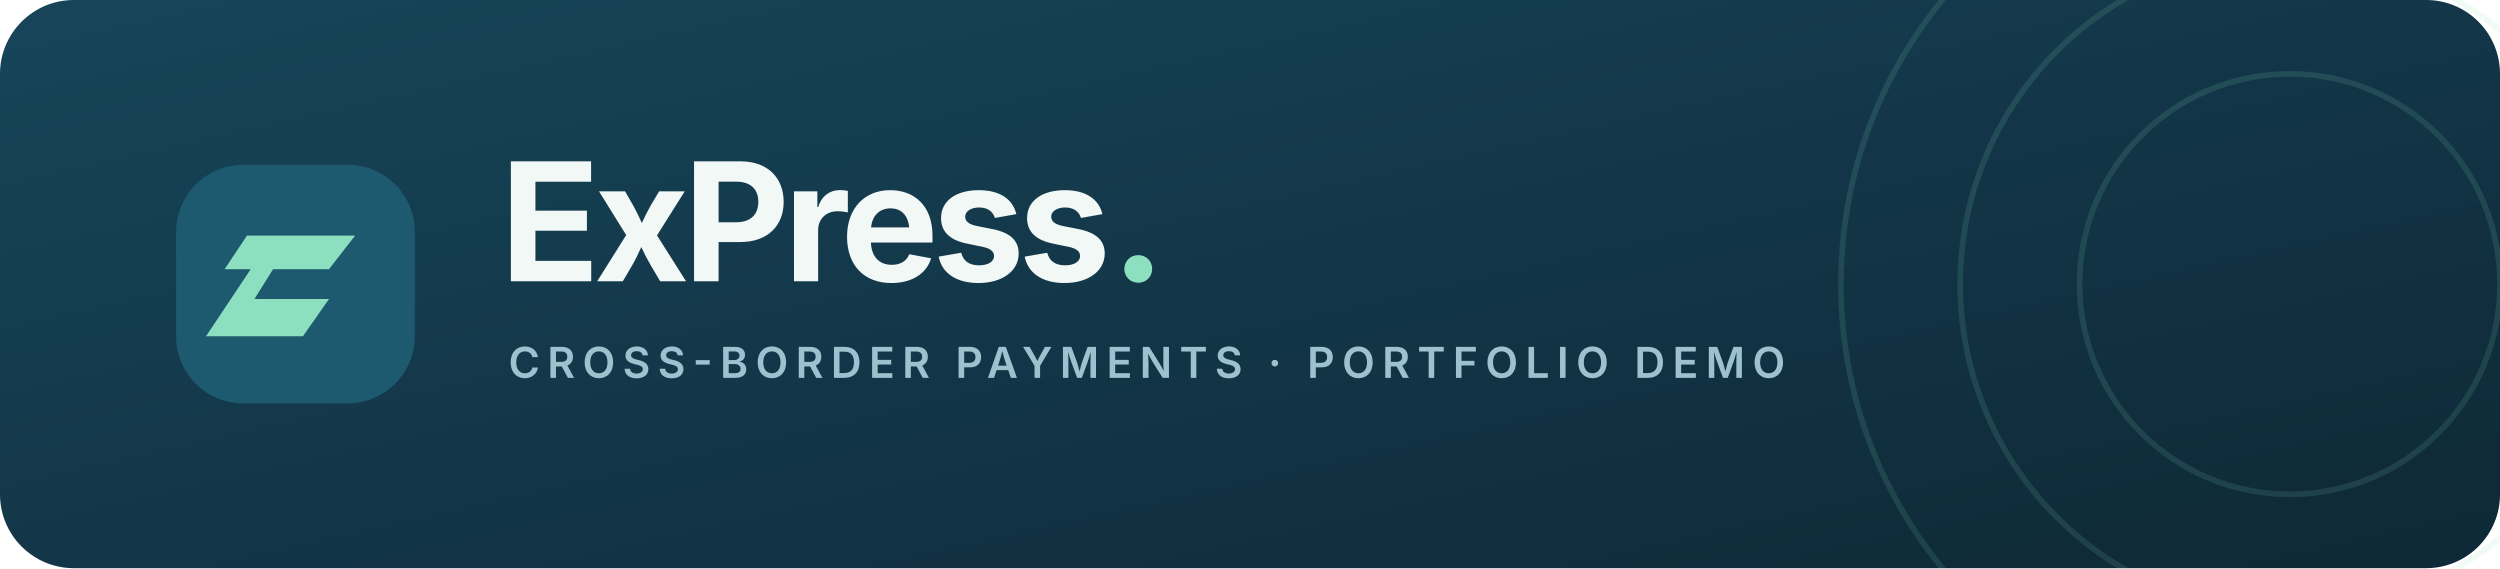
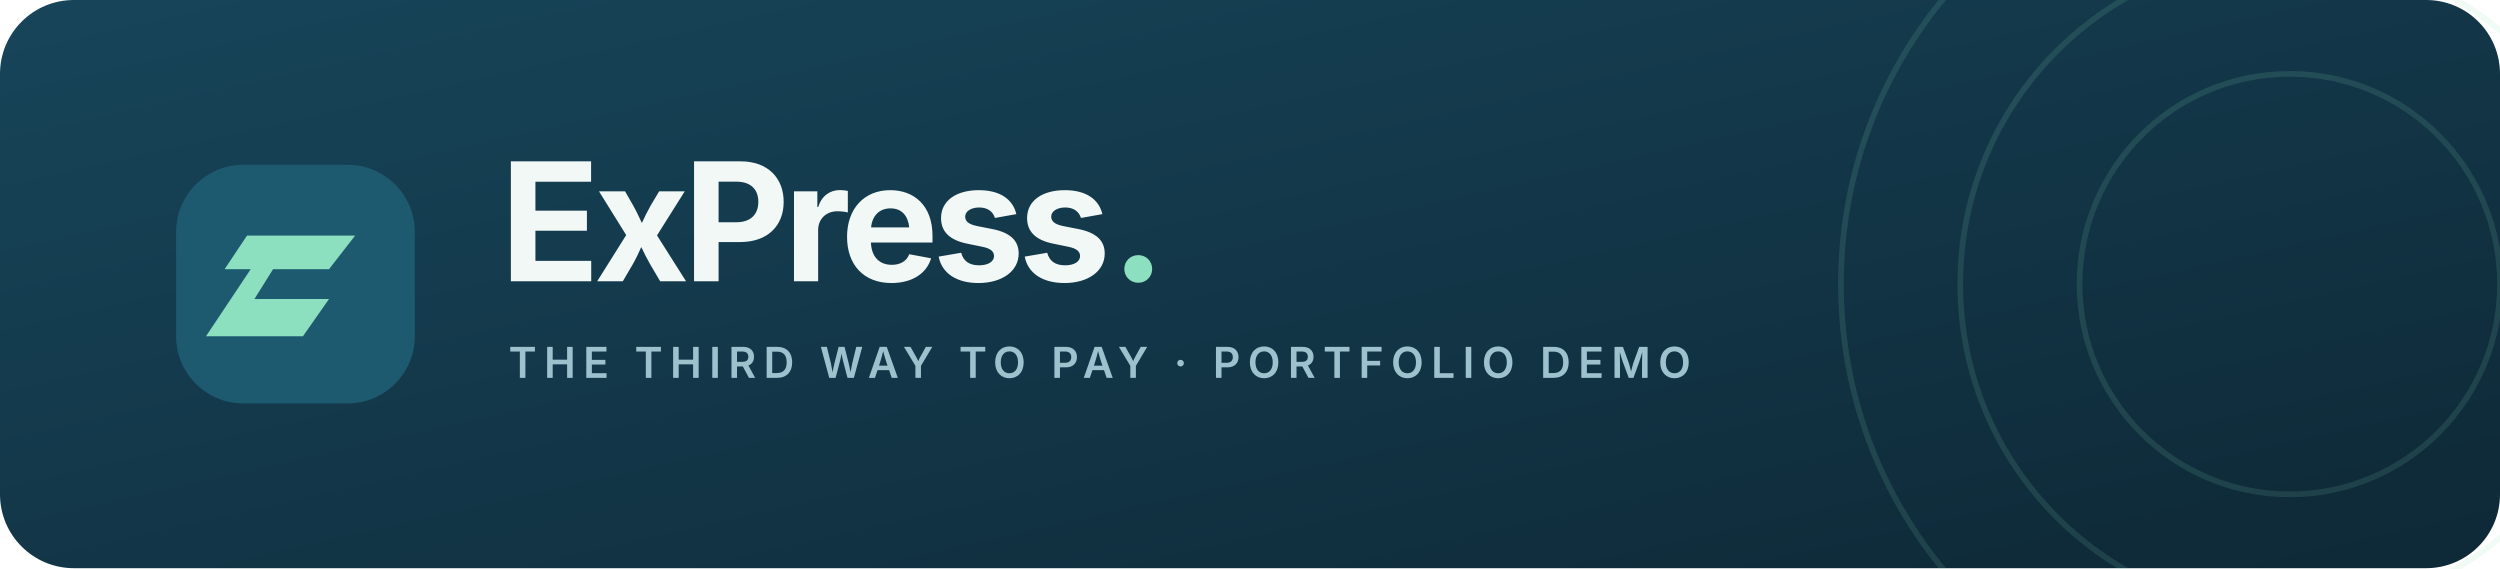
<svg xmlns="http://www.w3.org/2000/svg" viewBox="0 0 880 200" width="880" height="200" role="img" aria-label="ExPress">
  <defs>
    <linearGradient id="sky" x1="0" y1="0" x2="1" y2="1">
      <stop offset="0" stop-color="#17455a" />
      <stop offset="1" stop-color="#0e2836" />
    </linearGradient>
  </defs>
  <rect width="880" height="200" rx="26" fill="url(#sky)" />
  <g fill="none" stroke="#8ce0bf" stroke-opacity=".13" stroke-width="2">
    <circle cx="806" cy="100" r="158" />
    <circle cx="806" cy="100" r="116" />
    <circle cx="806" cy="100" r="74" />
  </g>
  <g transform="translate(62,58) scale(1.3125)">
    <rect width="64" height="64" rx="18" fill="#1d5a70" />
    <path d="M19 19h29l-7 9H26l-5 8h20l-7 10H8l12-18h-7z" fill="#8ce0bf" />
  </g>
  <text x="176" y="99" font-family="Inter,'Segoe UI',Roboto,'Helvetica Neue',Arial,sans-serif" font-size="58" font-weight="700" letter-spacing="-2.2" fill="#f2f8f6">ExPress<tspan fill="#8ce0bf">.</tspan>
  </text>
-   <text x="179" y="133" font-family="Inter,'Segoe UI',Roboto,'Helvetica Neue',Arial,sans-serif" font-size="15" font-weight="600" letter-spacing="2.6" fill="#9dc2ce">CROSS-BORDER PAYMENTS · PORTFOLIO DEMO</text>
+   <text x="179" y="133" font-family="Inter,'Segoe UI',Roboto,'Helvetica Neue',Arial,sans-serif" font-size="15" font-weight="600" letter-spacing="2.6" fill="#9dc2ce">THE THIRD WAY TO PAY · PORTFOLIO DEMO</text>
</svg>
